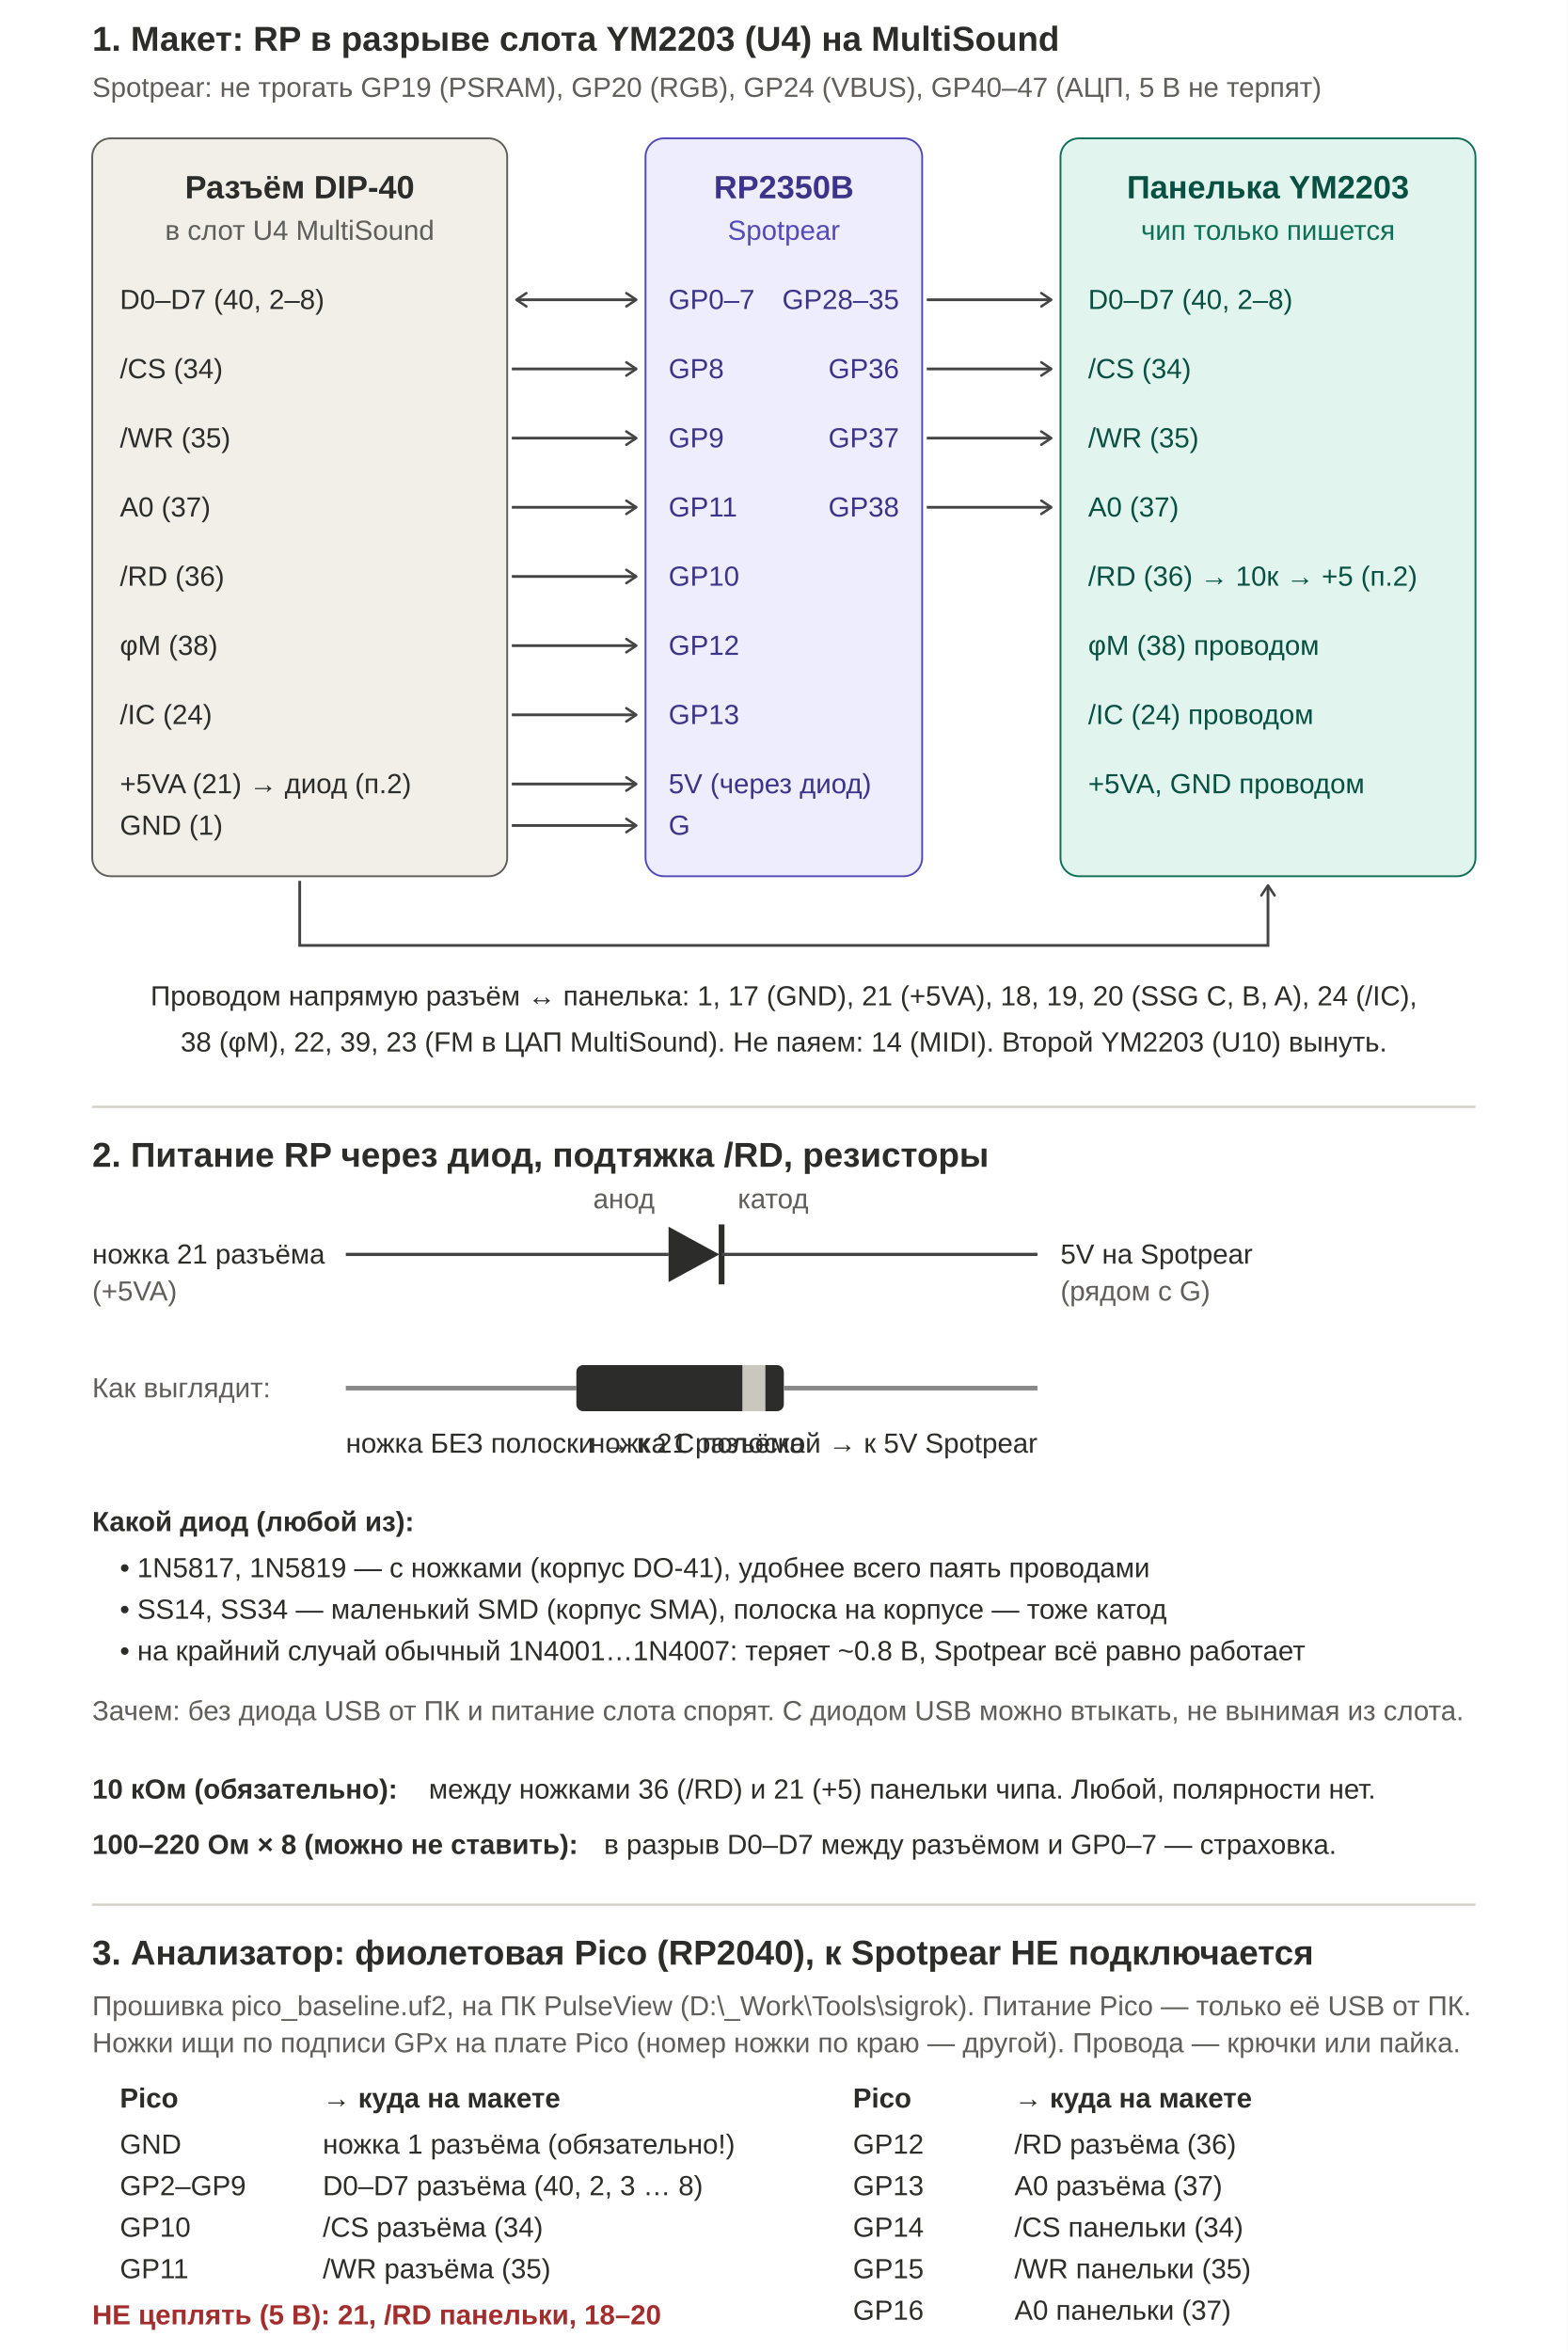
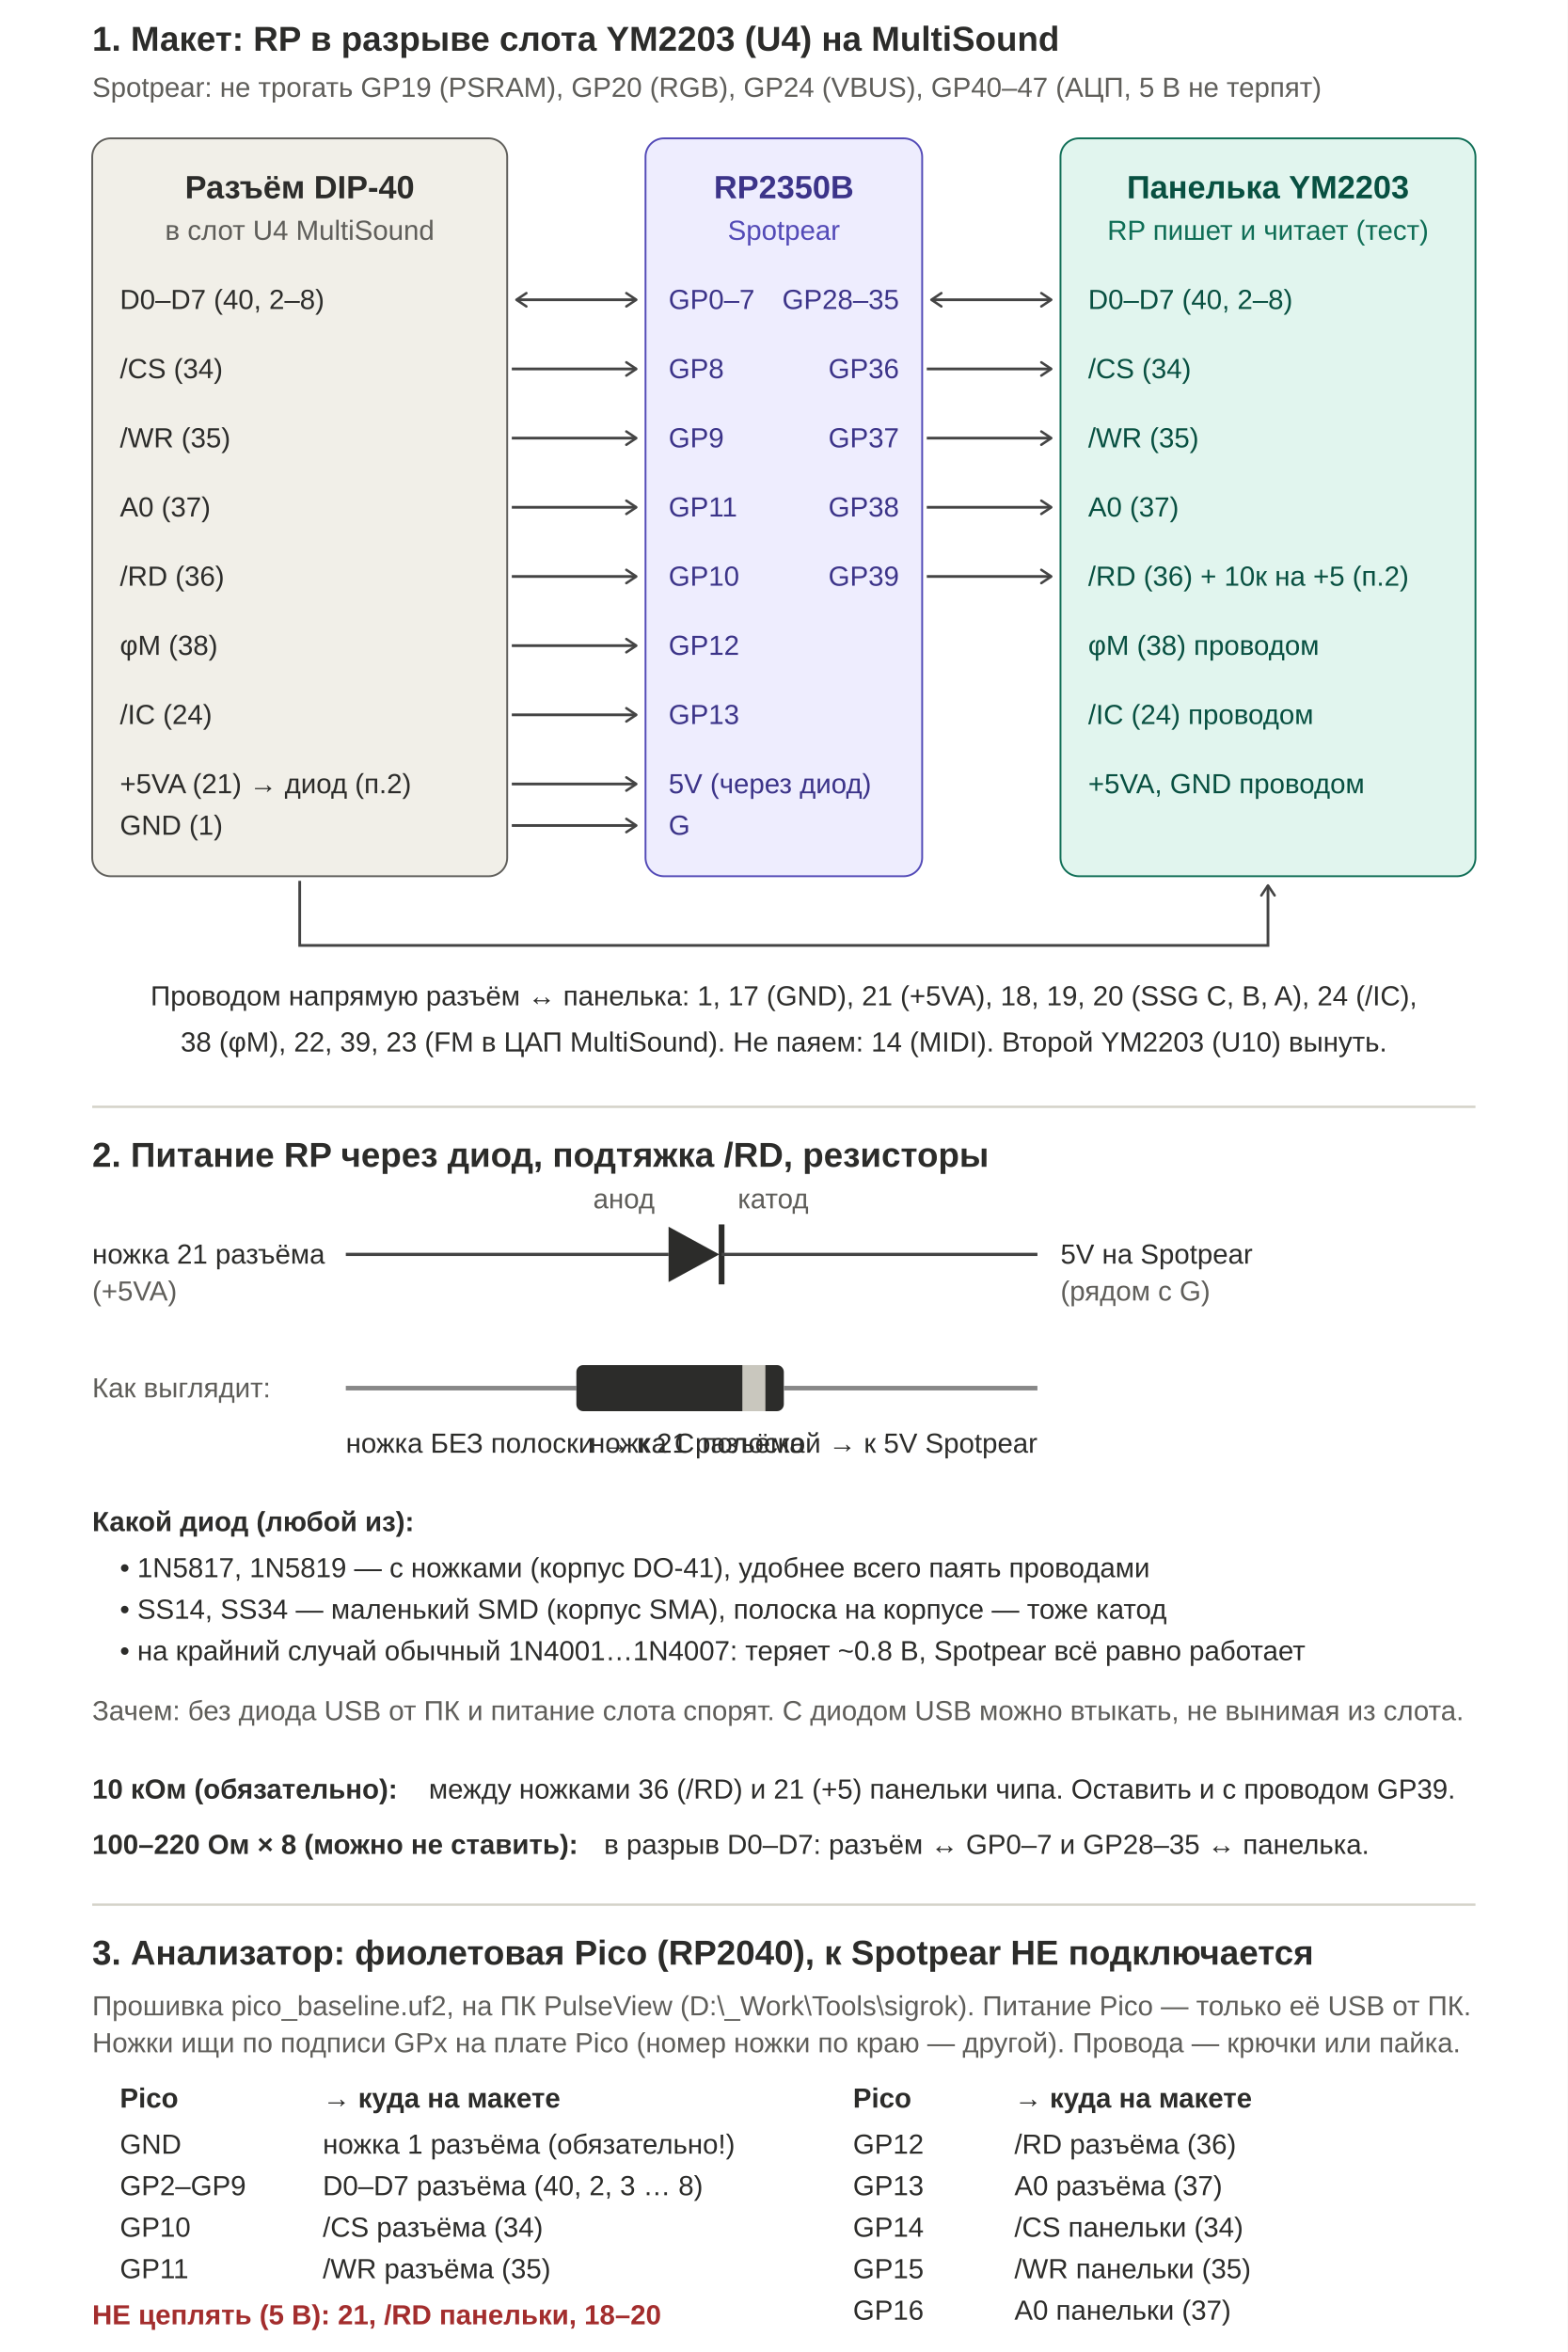
<svg xmlns="http://www.w3.org/2000/svg" width="1020" height="1530" viewBox="0 0 680 1020" font-family="Segoe UI, Arial, sans-serif">
  <defs>
    <marker id="a" viewBox="0 0 10 10" refX="8" refY="5" markerWidth="6" markerHeight="6" orient="auto-start-reverse">
      <path d="M2 1L8 5L2 9" fill="none" stroke="#444" stroke-width="1.5" stroke-linecap="round" stroke-linejoin="round" />
    </marker>
  </defs>
  <rect width="680" height="1020" fill="#ffffff" />
  <text x="40" y="22" font-size="15" font-weight="600" fill="#2C2C2A">1. Макет: RP в разрыве слота YM2203 (U4) на MultiSound</text>
  <text x="40" y="42" font-size="12" fill="#5F5E5A">Spotpear: не трогать GP19 (PSRAM), GP20 (RGB), GP24 (VBUS), GP40–47 (АЦП, 5 В не терпят)</text>
  <g font-size="12" fill="#2C2C2A">
    <rect x="40" y="60" width="180" height="320" rx="8" fill="#F1EFE8" stroke="#5F5E5A" stroke-width="0.8" />
    <text x="130" y="86" text-anchor="middle" font-size="14" font-weight="600">Разъём DIP-40</text>
    <text x="130" y="104" text-anchor="middle" fill="#5F5E5A">в слот U4 MultiSound</text>
    <text x="52" y="134">D0–D7 (40, 2–8)</text>
    <text x="52" y="164">/CS (34)</text>
    <text x="52" y="194">/WR (35)</text>
    <text x="52" y="224">A0 (37)</text>
    <text x="52" y="254">/RD (36)</text>
    <text x="52" y="284">φM (38)</text>
    <text x="52" y="314">/IC (24)</text>
    <text x="52" y="344">+5VA (21) → диод (п.2)</text>
    <text x="52" y="362">GND (1)</text>
    <rect x="280" y="60" width="120" height="320" rx="8" fill="#EEEDFE" stroke="#534AB7" stroke-width="0.8" />
    <text x="340" y="86" text-anchor="middle" font-size="14" font-weight="600" fill="#3C3489">RP2350B</text>
    <text x="340" y="104" text-anchor="middle" fill="#534AB7">Spotpear</text>
    <g fill="#3C3489">
      <text x="290" y="134">GP0–7</text>
      <text x="390" y="134" text-anchor="end">GP28–35</text>
      <text x="290" y="164">GP8</text>
      <text x="390" y="164" text-anchor="end">GP36</text>
      <text x="290" y="194">GP9</text>
      <text x="390" y="194" text-anchor="end">GP37</text>
      <text x="290" y="224">GP11</text>
      <text x="390" y="224" text-anchor="end">GP38</text>
+       <text x="390" y="254" text-anchor="end">GP39</text>
      <text x="290" y="254">GP10</text>
      <text x="290" y="284">GP12</text>
      <text x="290" y="314">GP13</text>
      <text x="290" y="344">5V (через диод)</text>
      <text x="290" y="362">G</text>
    </g>
    <rect x="460" y="60" width="180" height="320" rx="8" fill="#E1F5EE" stroke="#0F6E56" stroke-width="0.8" />
    <text x="550" y="86" text-anchor="middle" font-size="14" font-weight="600" fill="#085041">Панелька YM2203</text>
-     <text x="550" y="104" text-anchor="middle" fill="#0F6E56">чип только пишется</text>
+     <text x="550" y="104" text-anchor="middle" fill="#0F6E56">RP пишет и читает (тест)</text>
    <g fill="#085041">
      <text x="472" y="134">D0–D7 (40, 2–8)</text>
      <text x="472" y="164">/CS (34)</text>
      <text x="472" y="194">/WR (35)</text>
      <text x="472" y="224">A0 (37)</text>
-       <text x="472" y="254">/RD (36) → 10к → +5 (п.2)</text>
+       <text x="472" y="254">/RD (36) + 10к на +5 (п.2)</text>
      <text x="472" y="284">φM (38) проводом</text>
      <text x="472" y="314">/IC (24) проводом</text>
      <text x="472" y="344">+5VA, GND проводом</text>
    </g>
  </g>
  <g stroke="#444" stroke-width="1.2" fill="none">
    <line x1="224" y1="130" x2="276" y2="130" marker-start="url(#a)" marker-end="url(#a)" />
    <line x1="222" y1="160" x2="276" y2="160" marker-end="url(#a)" />
    <line x1="222" y1="190" x2="276" y2="190" marker-end="url(#a)" />
    <line x1="222" y1="220" x2="276" y2="220" marker-end="url(#a)" />
    <line x1="222" y1="250" x2="276" y2="250" marker-end="url(#a)" />
    <line x1="222" y1="280" x2="276" y2="280" marker-end="url(#a)" />
    <line x1="222" y1="310" x2="276" y2="310" marker-end="url(#a)" />
    <line x1="222" y1="340" x2="276" y2="340" marker-end="url(#a)" />
    <line x1="222" y1="358" x2="276" y2="358" marker-end="url(#a)" />
-     <line x1="402" y1="130" x2="456" y2="130" marker-end="url(#a)" />
+     <line x1="404" y1="130" x2="456" y2="130" marker-start="url(#a)" marker-end="url(#a)" />
    <line x1="402" y1="160" x2="456" y2="160" marker-end="url(#a)" />
    <line x1="402" y1="190" x2="456" y2="190" marker-end="url(#a)" />
    <line x1="402" y1="220" x2="456" y2="220" marker-end="url(#a)" />
+     <line x1="402" y1="250" x2="456" y2="250" marker-end="url(#a)" />
    <path d="M130 382 L130 410 L550 410 L550 384" marker-end="url(#a)" />
  </g>
  <g font-size="12" fill="#2C2C2A" text-anchor="middle">
    <text x="340" y="436">Проводом напрямую разъём ↔ панелька: 1, 17 (GND), 21 (+5VA), 18, 19, 20 (SSG C, B, A), 24 (/IC),</text>
    <text x="340" y="456">38 (φM), 22, 39, 23 (FM в ЦАП MultiSound). Не паяем: 14 (MIDI). Второй YM2203 (U10) вынуть.</text>
  </g>
  <line x1="40" y1="480" x2="640" y2="480" stroke="#D3D1C7" stroke-width="1" />
  <text x="40" y="506" font-size="15" font-weight="600" fill="#2C2C2A">2. Питание RP через диод, подтяжка /RD, резисторы</text>
  <g font-size="12" fill="#2C2C2A">
    <text x="40" y="548">ножка 21 разъёма</text>
    <text x="40" y="564" fill="#5F5E5A">(+5VA)</text>
    <line x1="150" y1="544" x2="290" y2="544" stroke="#444" stroke-width="1.4" />
    <path d="M290 532 L290 556 L312 544 Z" fill="#2C2C2A" />
    <line x1="313" y1="531" x2="313" y2="557" stroke="#2C2C2A" stroke-width="2.5" />
    <line x1="313" y1="544" x2="450" y2="544" stroke="#444" stroke-width="1.4" />
    <text x="460" y="548">5V на Spotpear</text>
    <text x="460" y="564" fill="#5F5E5A">(рядом с G)</text>
    <text x="284" y="524" text-anchor="end" fill="#5F5E5A">анод</text>
    <text x="320" y="524" fill="#5F5E5A">катод</text>
    <text x="40" y="606" fill="#5F5E5A">Как выглядит:</text>
    <line x1="150" y1="602" x2="250" y2="602" stroke="#888" stroke-width="2" />
    <rect x="250" y="592" width="90" height="20" rx="3" fill="#2C2C2A" />
    <rect x="322" y="592" width="10" height="20" fill="#C9C7BE" />
    <line x1="340" y1="602" x2="450" y2="602" stroke="#888" stroke-width="2" />
    <text x="150" y="630">ножка БЕЗ полоски → к 21 разъёма</text>
    <text x="450" y="630" text-anchor="end">ножка С полоской → к 5V Spotpear</text>
    <text x="40" y="664" font-weight="600">Какой диод (любой из):</text>
    <text x="52" y="684">• 1N5817, 1N5819 — с ножками (корпус DO-41), удобнее всего паять проводами</text>
    <text x="52" y="702">• SS14, SS34 — маленький SMD (корпус SMA), полоска на корпусе — тоже катод</text>
    <text x="52" y="720">• на крайний случай обычный 1N4001…1N4007: теряет ~0.8 В, Spotpear всё равно работает</text>
    <text x="40" y="746" fill="#5F5E5A">Зачем: без диода USB от ПК и питание слота спорят. С диодом USB можно втыкать, не вынимая из слота.</text>
    <text x="40" y="780" font-weight="600">10 кОм (обязательно):</text>
-     <text x="186" y="780">между ножками 36 (/RD) и 21 (+5) панельки чипа. Любой, полярности нет.</text>
+     <text x="186" y="780">между ножками 36 (/RD) и 21 (+5) панельки чипа. Оставить и с проводом GP39.</text>
    <text x="40" y="804" font-weight="600">100–220 Ом × 8 (можно не ставить):</text>
-     <text x="262" y="804">в разрыв D0–D7 между разъёмом и GP0–7 — страховка.</text>
+     <text x="262" y="804">в разрыв D0–D7: разъём ↔ GP0–7 и GP28–35 ↔ панелька.</text>
  </g>
  <line x1="40" y1="826" x2="640" y2="826" stroke="#D3D1C7" stroke-width="1" />
  <text x="40" y="852" font-size="15" font-weight="600" fill="#2C2C2A">3. Анализатор: фиолетовая Pico (RP2040), к Spotpear НЕ подключается</text>
  <g font-size="12" fill="#2C2C2A">
    <text x="40" y="874" fill="#5F5E5A">Прошивка pico_baseline.uf2, на ПК PulseView (D:\_Work\Tools\sigrok). Питание Pico — только её USB от ПК.</text>
    <text x="40" y="890" fill="#5F5E5A">Ножки ищи по подписи GPx на плате Pico (номер ножки по краю — другой). Провода — крючки или пайка.</text>
    <g font-weight="600">
      <text x="52" y="914">Pico</text>
      <text x="140" y="914">→ куда на макете</text>
      <text x="370" y="914">Pico</text>
      <text x="440" y="914">→ куда на макете</text>
    </g>
    <text x="52" y="934">GND</text>
    <text x="140" y="934">ножка 1 разъёма (обязательно!)</text>
    <text x="52" y="952">GP2–GP9</text>
    <text x="140" y="952">D0–D7 разъёма (40, 2, 3 … 8)</text>
    <text x="52" y="970">GP10</text>
    <text x="140" y="970">/CS разъёма (34)</text>
    <text x="52" y="988">GP11</text>
    <text x="140" y="988">/WR разъёма (35)</text>
    <text x="370" y="934">GP12</text>
    <text x="440" y="934">/RD разъёма (36)</text>
    <text x="370" y="952">GP13</text>
    <text x="440" y="952">A0 разъёма (37)</text>
    <text x="370" y="970">GP14</text>
    <text x="440" y="970">/CS панельки (34)</text>
    <text x="370" y="988">GP15</text>
    <text x="440" y="988">/WR панельки (35)</text>
    <text x="370" y="1006">GP16</text>
    <text x="440" y="1006">A0 панельки (37)</text>
    <text x="40" y="1008" fill="#A32D2D" font-weight="600">НЕ цеплять (5 В): 21, /RD панельки, 18–20</text>
  </g>
</svg>
